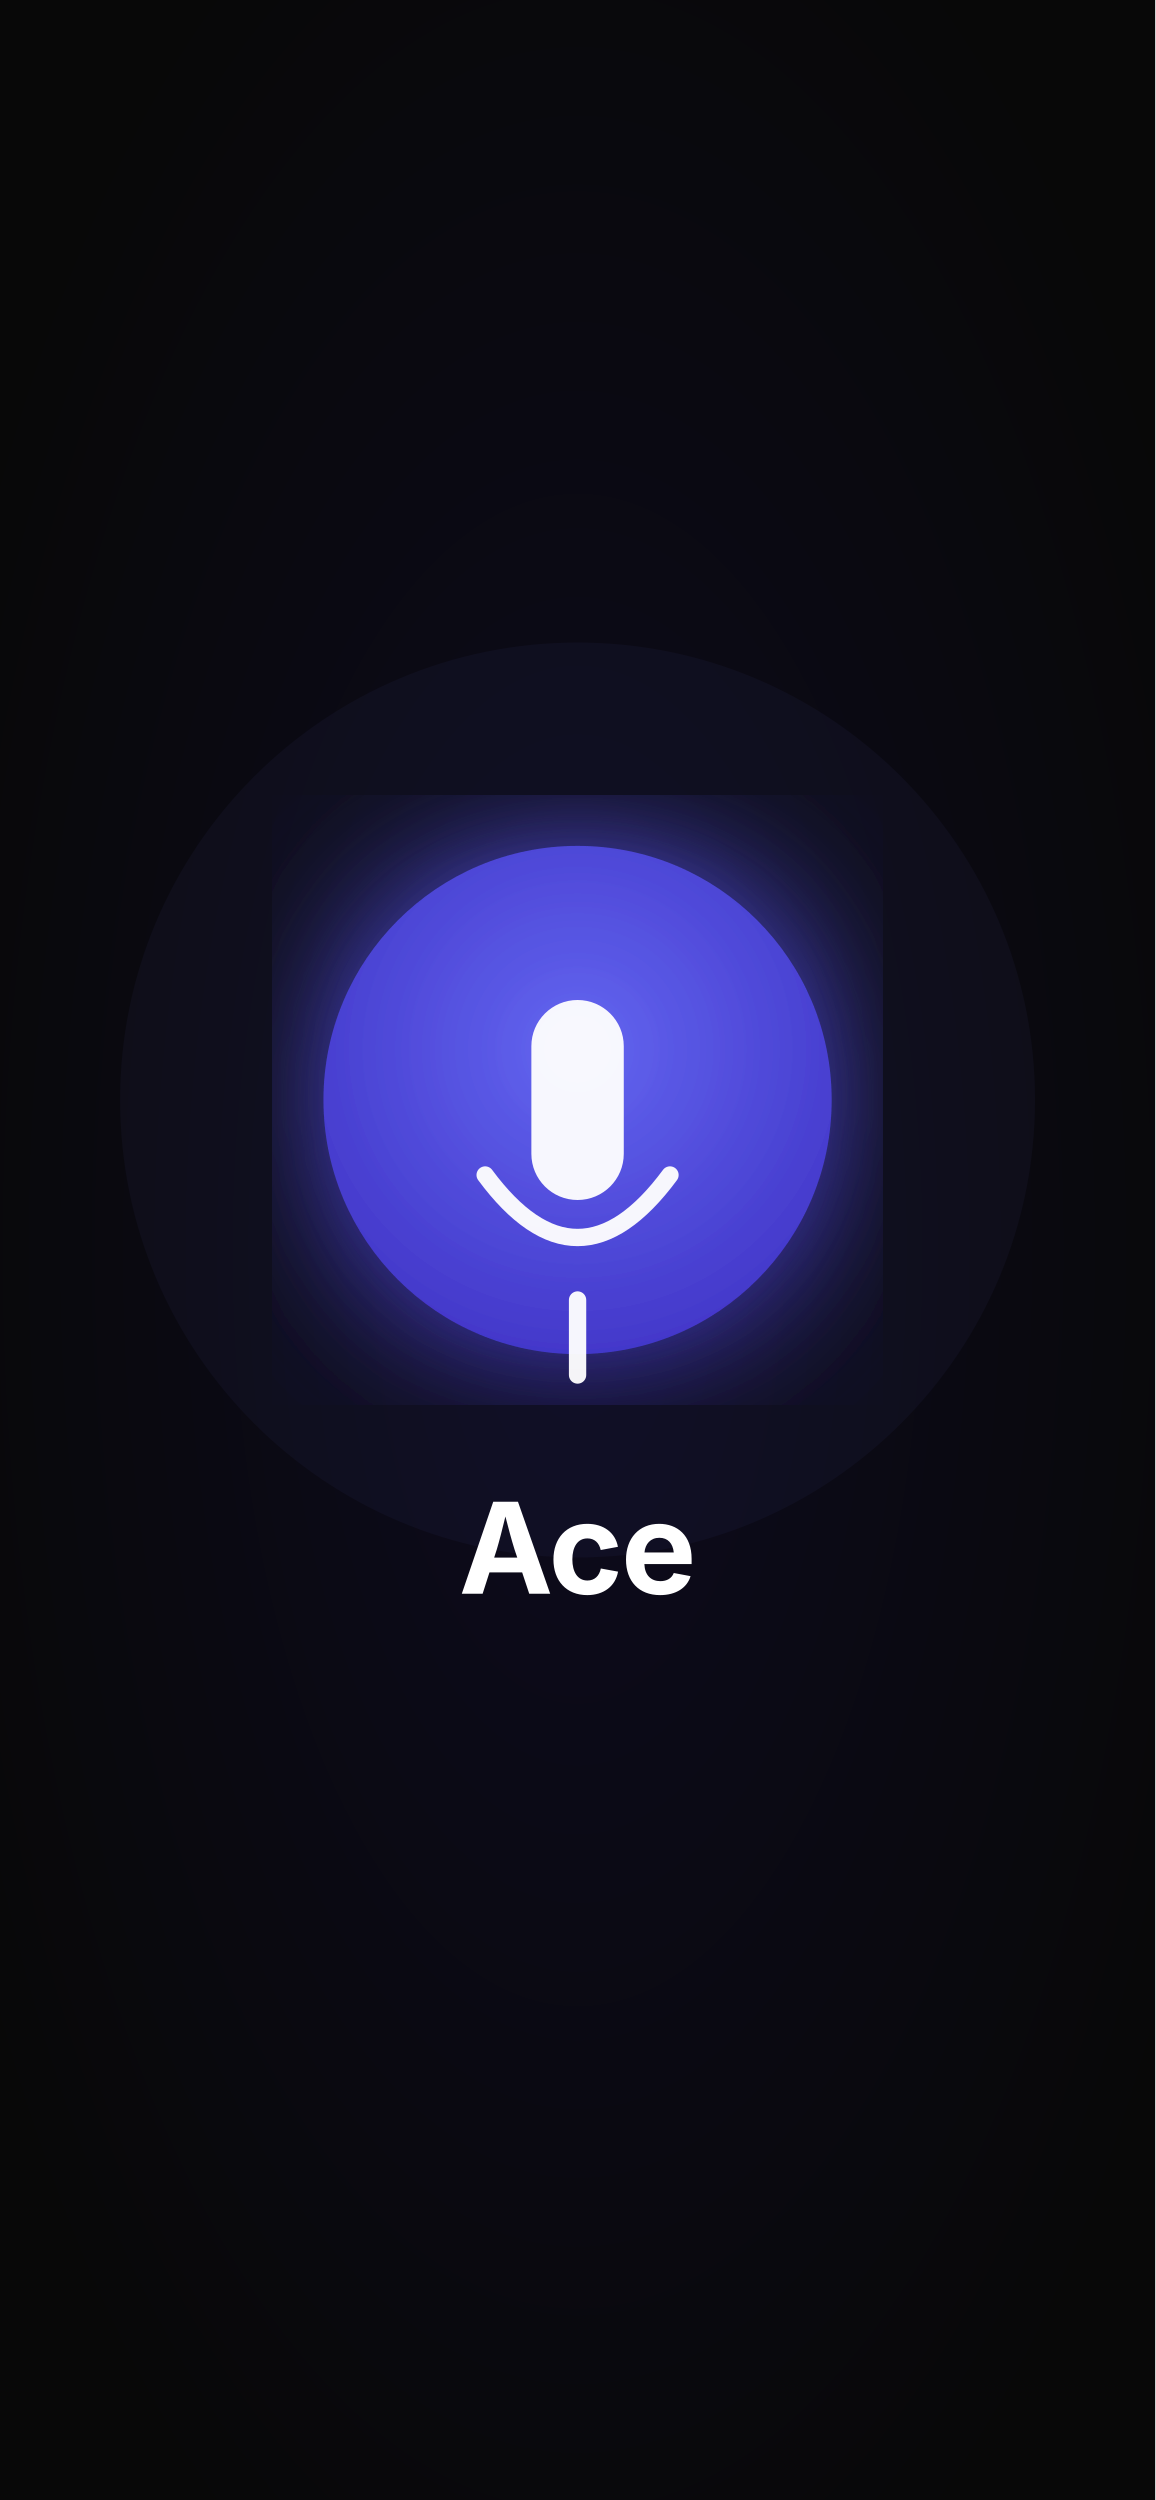
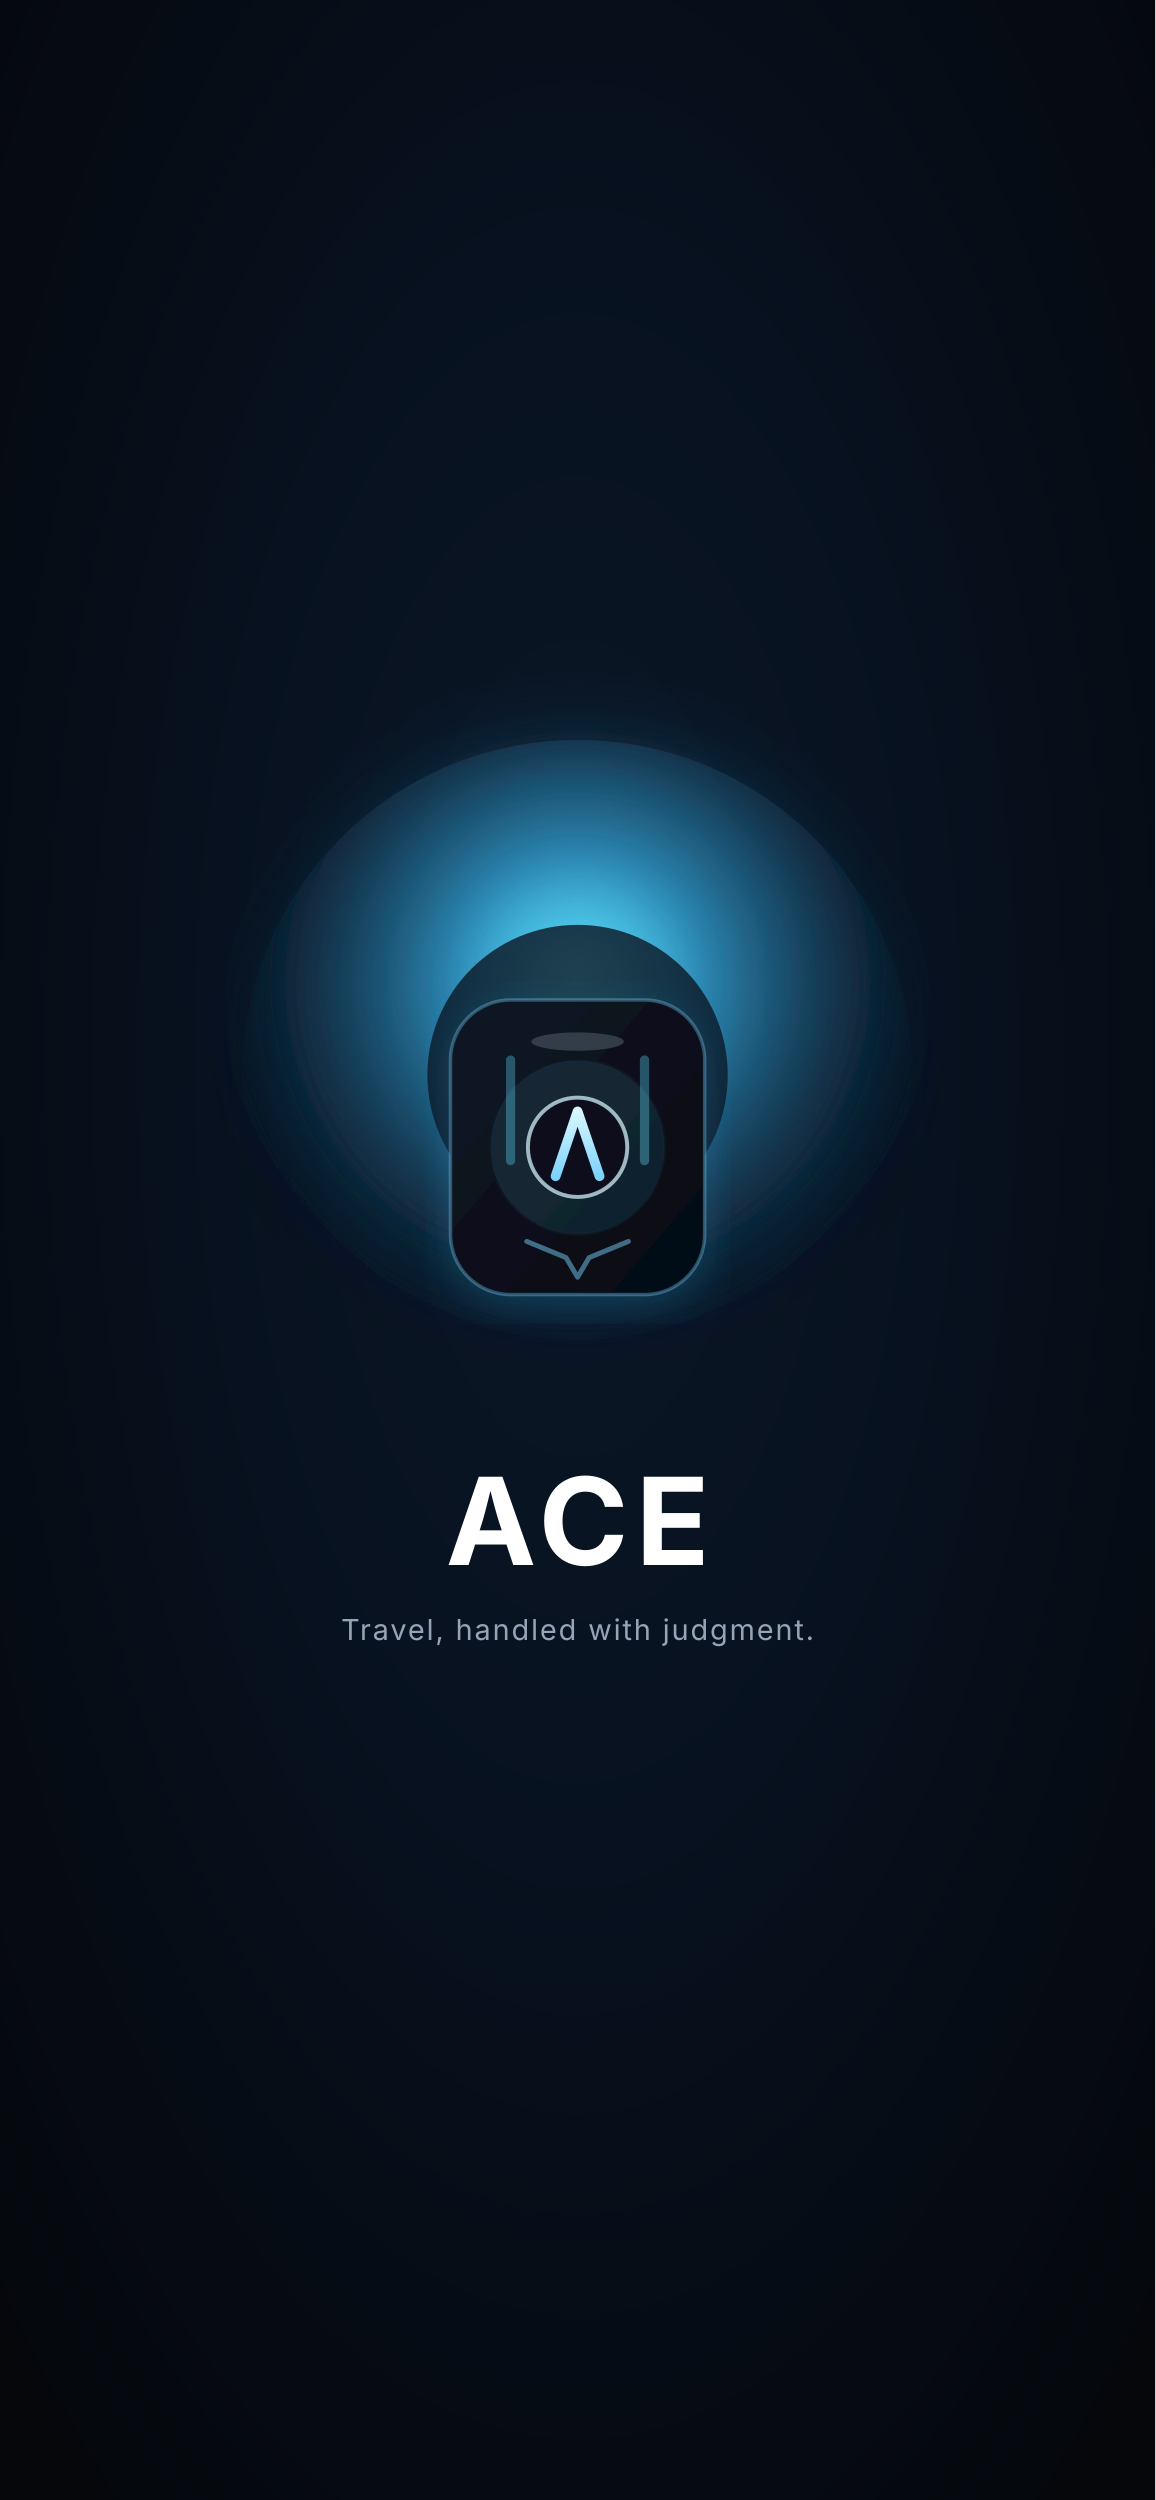
<svg xmlns="http://www.w3.org/2000/svg" width="1242" height="2688">
  <defs>
-     <radialGradient id="bg" cx="50%" cy="50%" r="60%">
-       <stop offset="0%" stop-color="#0d0b1e" />
-       <stop offset="100%" stop-color="#080808" />
+     <radialGradient id="bg" cx="50%" cy="42%" r="72%">
+       <stop offset="0%" stop-color="#0c1828" />
+       <stop offset="45%" stop-color="#07111f" />
+       <stop offset="100%" stop-color="#05070b" />
    </radialGradient>
-     <radialGradient id="orb" cx="50%" cy="40%" r="60%">
-       <stop offset="0%" stop-color="#6366f1" />
-       <stop offset="100%" stop-color="#4338ca" />
+     <radialGradient id="halo" cx="50%" cy="36%" r="58%">
+       <stop offset="0%" stop-color="#67e8f9" stop-opacity="0.92" />
+       <stop offset="34%" stop-color="#38bdf8" stop-opacity="0.40" />
+       <stop offset="100%" stop-color="#0f172a" stop-opacity="0" />
    </radialGradient>
-     <filter id="glow">
-       <feGaussianBlur stdDeviation="81.972" result="b" />
+     <linearGradient id="sigilBody" x1="0%" y1="0%" x2="100%" y2="100%">
+       <stop offset="0%" stop-color="#0d1725" />
+       <stop offset="100%" stop-color="#050912" />
+     </linearGradient>
+     <linearGradient id="crest" x1="0%" y1="0%" x2="0%" y2="100%">
+       <stop offset="0%" stop-color="#d9f7ff" />
+       <stop offset="100%" stop-color="#7dd3fc" />
+     </linearGradient>
+     <filter id="blurGlow">
+       <feGaussianBlur stdDeviation="39.744" result="b" />
      <feMerge>
        <feMergeNode in="b" />
        <feMergeNode in="SourceGraphic" />
      </feMerge>
    </filter>
+     <filter id="softShadow">
+       <feDropShadow dx="0" dy="12.42" stdDeviation="22.356" flood-color="#38bdf8" flood-opacity="0.20" />
+     </filter>
  </defs>
  <rect width="1242" height="2688" fill="url(#bg)" />
-   <circle cx="621" cy="1182.72" r="491.832" fill="#6366f1" opacity="0.05" />
-   <circle cx="621" cy="1182.72" r="273.24" fill="url(#orb)" filter="url(#glow)" />
-   <rect x="571.32" y="1075.2" width="99.36" height="215.04" rx="49.68" fill="white" opacity="0.95" />
-   <path d="M 521.64 1263.36 Q 621 1397.76 720.36 1263.36" stroke="white" stroke-width="18.63" fill="none" stroke-linecap="round" opacity="0.95" />
-   <line x1="621" y1="1397.76" x2="621" y2="1478.4" stroke="white" stroke-width="18.63" stroke-linecap="round" opacity="0.95" />
-   <text x="621" y="1713.6" font-family="system-ui, -apple-system, sans-serif" font-size="136" font-weight="700" fill="white" text-anchor="middle" letter-spacing="-2">Ace</text>
+   <circle cx="621" cy="1155.84" r="360.18" fill="url(#halo)" filter="url(#blurGlow)" />
+   <circle cx="621" cy="1155.84" r="161.46" fill="#0a1320" opacity="0.78" />
+   <g filter="url(#softShadow)">
+     <rect x="484.38" y="1075.2" width="273.24" height="316.71" rx="64.584" fill="url(#sigilBody)" stroke="rgba(125,211,252,0.34)" stroke-width="3.726" />
+     <ellipse cx="621" cy="1119.912" rx="49.68" ry="9.936" fill="#dff8ff" opacity="0.18" />
+     <rect x="543.996" y="1134.816" width="9.936" height="117.99" rx="4.968" fill="#65d8ff" opacity="0.34" />
+     <rect x="688.068" y="1134.816" width="9.936" height="117.99" rx="4.968" fill="#65d8ff" opacity="0.34" />
+     <circle cx="621" cy="1233.555" r="93.46" fill="#67e8f9" opacity="0.10" stroke="#7dd3fc" stroke-opacity="0.28" stroke-width="3.726" />
+     <circle cx="621" cy="1233.555" r="53.406" fill="#08111d" stroke="#d8f6ff" stroke-opacity="0.72" stroke-width="4.223" />
+     <path d="M 597.402 1264.605 L 621 1195.053 L 644.598 1264.605" fill="none" stroke="url(#crest)" stroke-width="10.557" stroke-linecap="round" stroke-linejoin="round" />
+     <line x1="606.717" y1="1234.797" x2="635.283" y2="1234.797" stroke="url(#crest)" stroke-width="7.949" stroke-linecap="round" />
+     <path d="M 566.352 1334.778 L 608.58 1352.166 L 621 1373.28 L 633.42 1352.166 L 675.648 1334.778" fill="none" stroke="#7dd3fc" stroke-opacity="0.48" stroke-width="5.341" stroke-linecap="round" stroke-linejoin="round" />
+   </g>
+   <text x="621" y="1682.688" font-family="system-ui, -apple-system, sans-serif" font-size="130.41" font-weight="700" fill="white" text-anchor="middle" letter-spacing="8">ACE</text>
+   <text x="621" y="1763.328" font-family="system-ui, -apple-system, sans-serif" font-size="31.05" fill="#95a4b7" text-anchor="middle" letter-spacing="2">Travel, handled with judgment.</text>
</svg>
